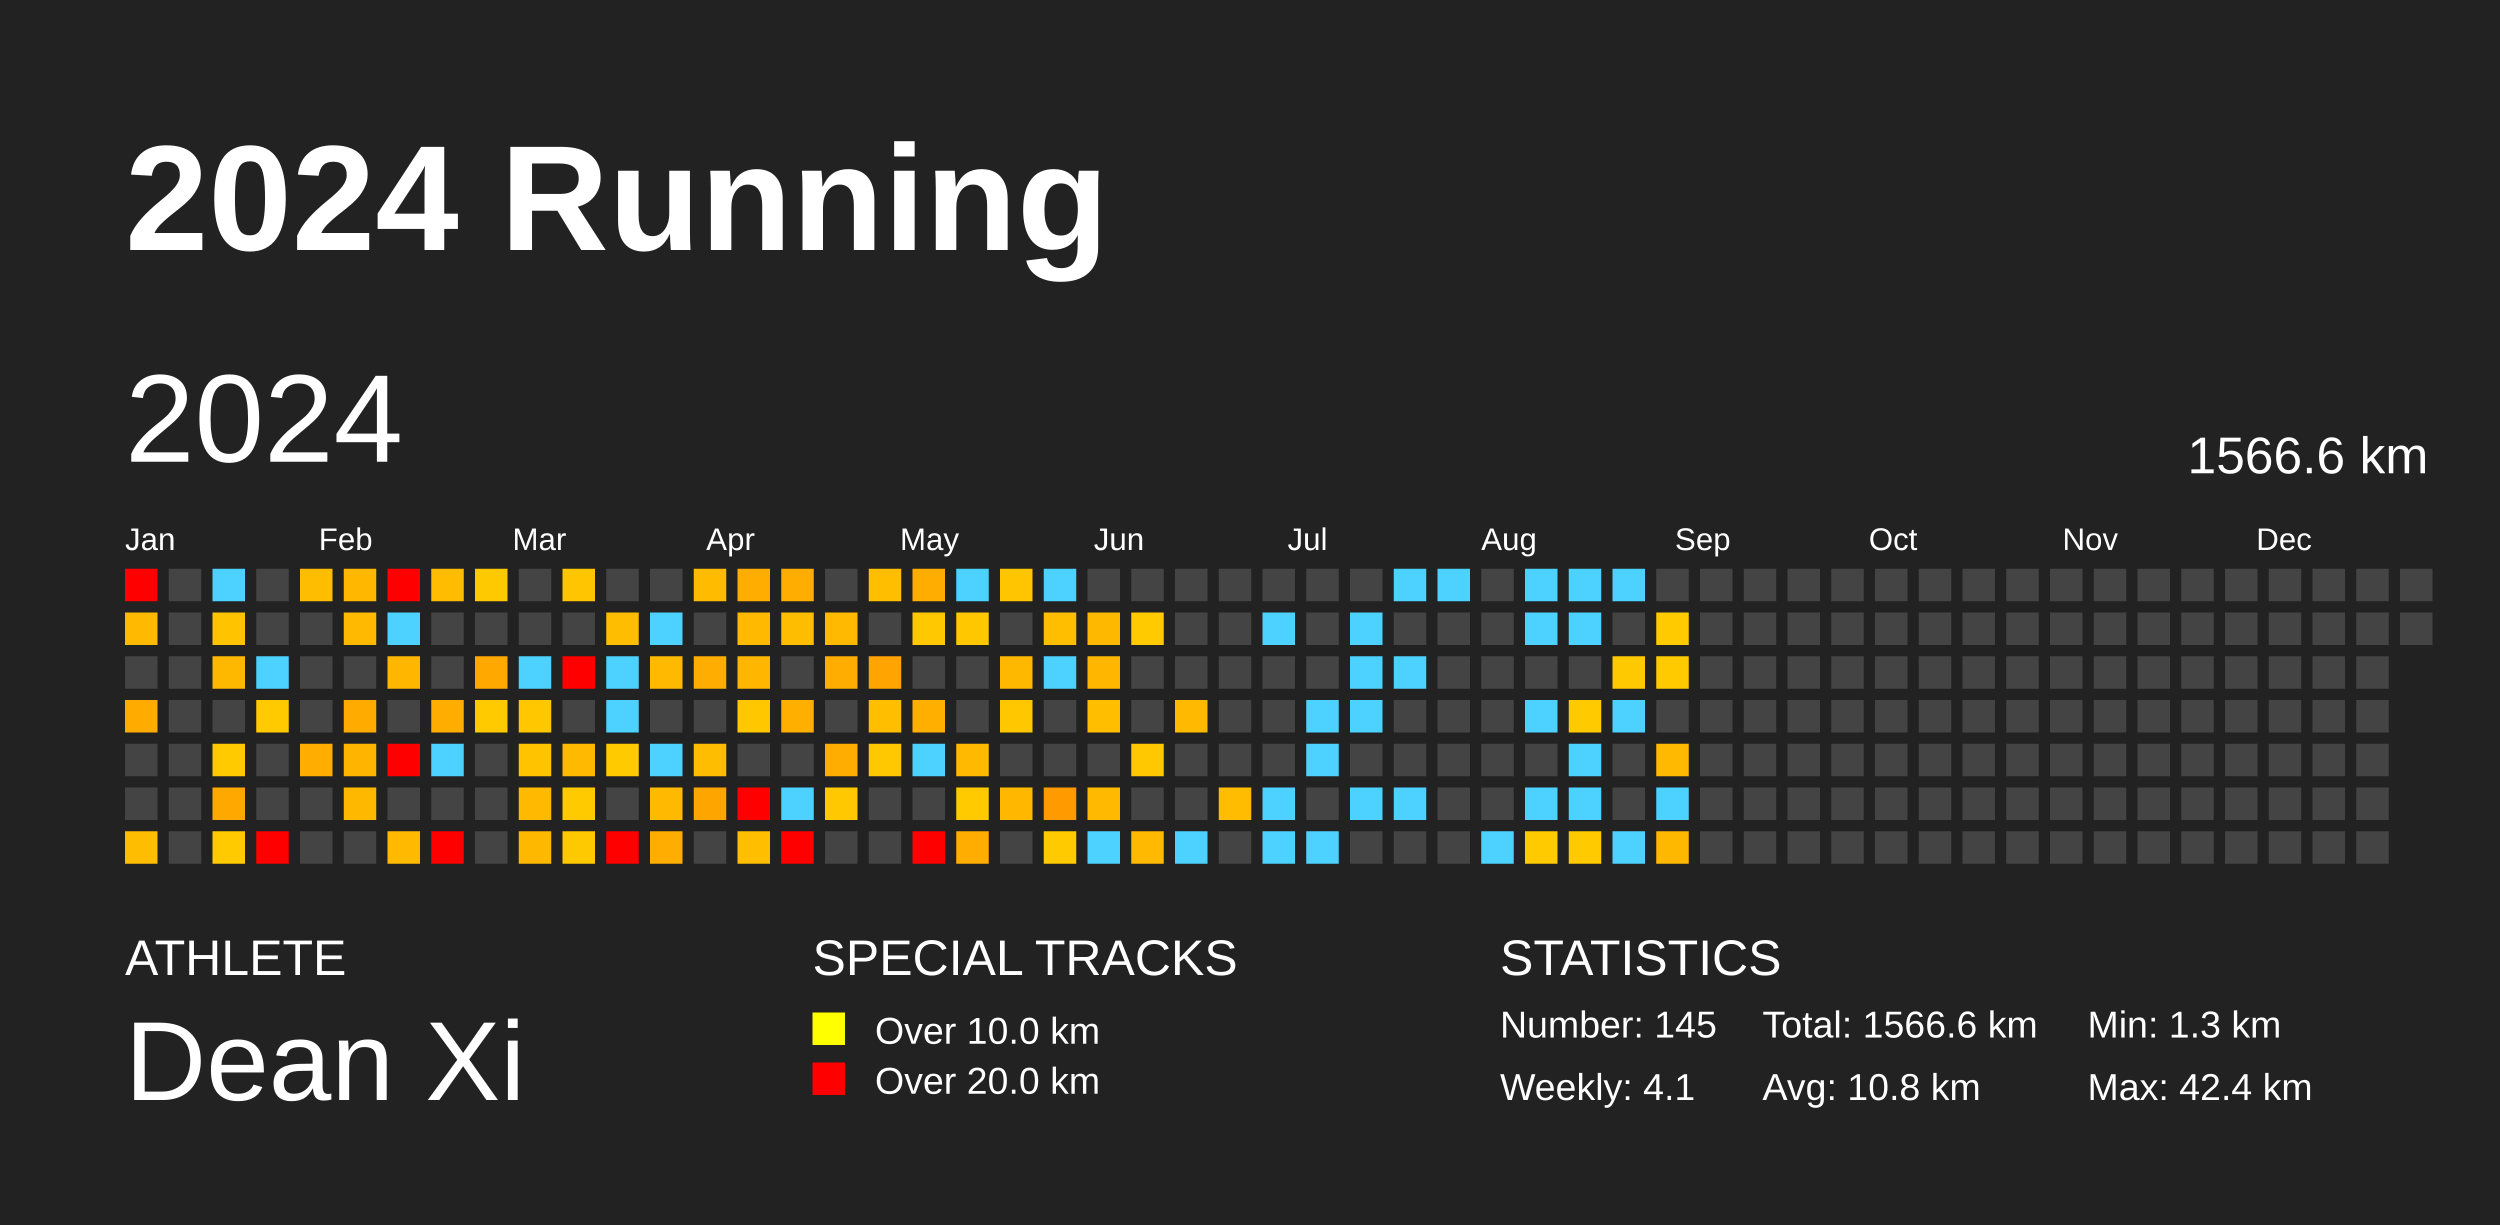
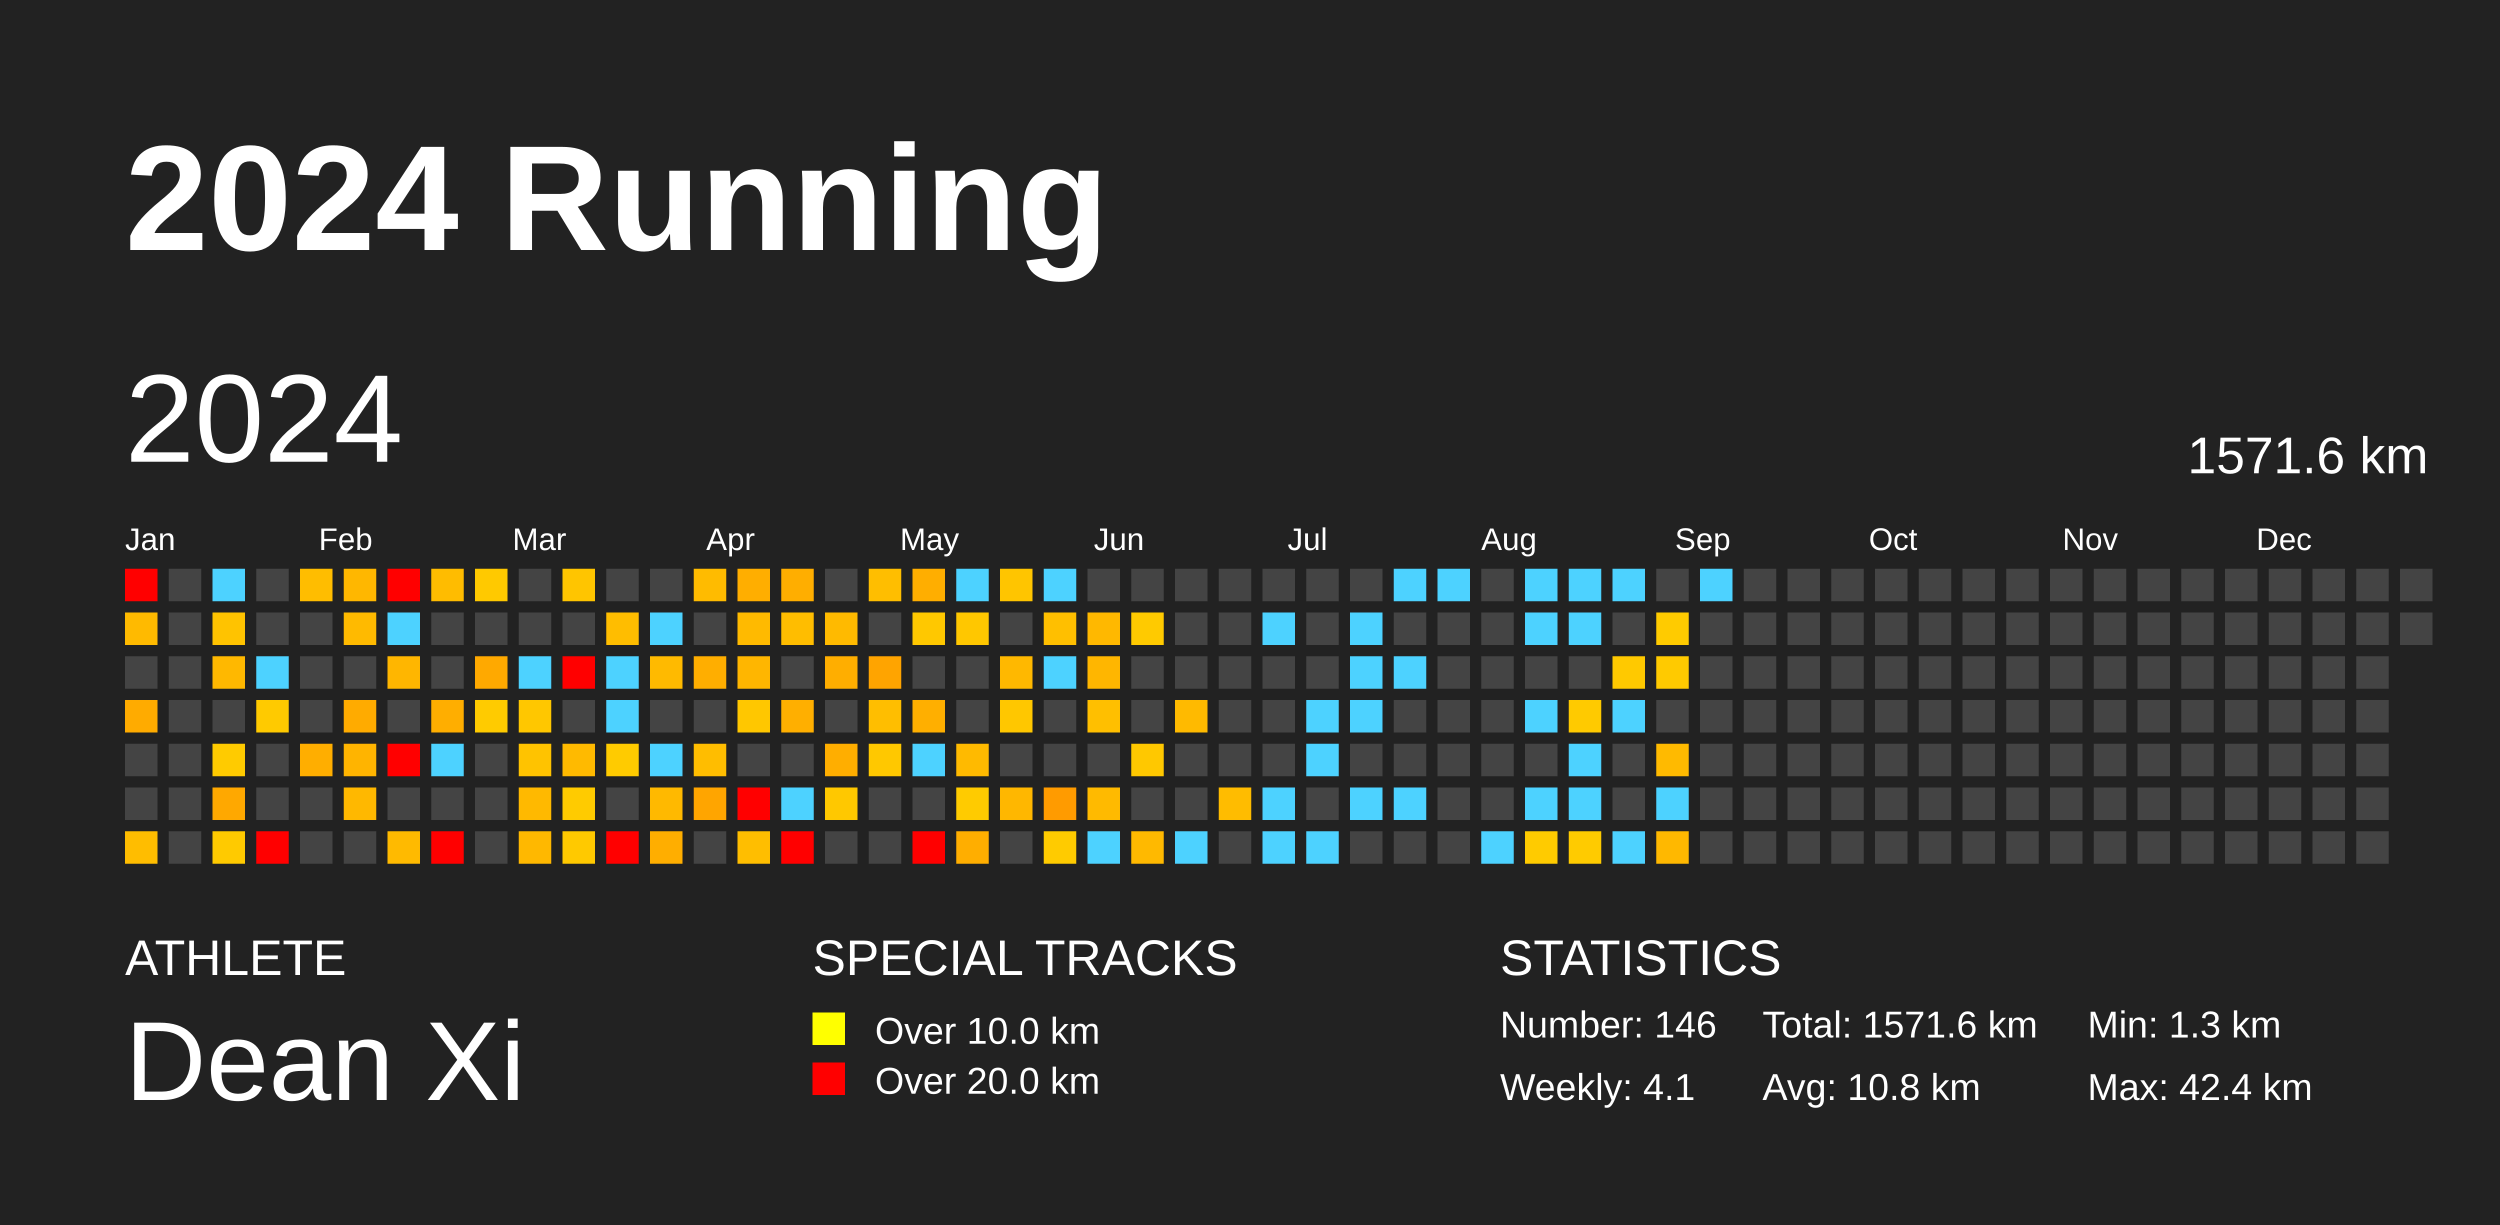
<svg xmlns="http://www.w3.org/2000/svg" baseProfile="full" height="98mm" version="1.1" viewBox="0,0,200,98" width="200mm">
  <defs />
  <rect fill="#222222" height="98" width="200" x="0" y="0" />
  <text fill="#FFFFFF" style="font-size:12px; font-family:Arial; font-weight:bold;" x="10" y="20">2024 Running</text>
  <text fill="#FFFFFF" style="font-size:4px; font-family:Arial" x="10" y="78">ATHLETE</text>
  <text fill="#FFFFFF" style="font-size:9px; font-family:Arial" x="10" y="88">Dean Xi</text>
  <text fill="#FFFFFF" style="font-size:4px; font-family:Arial" x="65" y="78">SPECIAL TRACKS</text>
  <rect fill="yellow" height="2.6" width="2.6" x="65" y="81" />
  <text fill="#FFFFFF" style="font-size:3px; font-family:Arial" x="70" y="83.5">Over 10.0 km</text>
  <rect fill="red" height="2.6" width="2.6" x="65" y="85" />
  <text fill="#FFFFFF" style="font-size:3px; font-family:Arial" x="70" y="87.5">Over 20.0 km</text>
  <text fill="#FFFFFF" style="font-size:4px; font-family:Arial" x="120" y="78">STATISTICS</text>
-   <text fill="#FFFFFF" style="font-size:3px; font-family:Arial" x="120" y="83">Number: 145</text>
+   <text fill="#FFFFFF" style="font-size:3px; font-family:Arial" x="120" y="83">Number: 146</text>
  <text fill="#FFFFFF" style="font-size:3px; font-family:Arial" x="120" y="88">Weekly: 4.1</text>
-   <text fill="#FFFFFF" style="font-size:3px; font-family:Arial" x="141" y="83">Total: 1566.6 km</text>
+   <text fill="#FFFFFF" style="font-size:3px; font-family:Arial" x="141" y="83">Total: 1571.6 km</text>
  <text fill="#FFFFFF" style="font-size:3px; font-family:Arial" x="141" y="88">Avg: 10.8 km</text>
  <text fill="#FFFFFF" style="font-size:3px; font-family:Arial" x="167" y="83">Min: 1.3 km</text>
  <text fill="#FFFFFF" style="font-size:3px; font-family:Arial" x="167" y="88">Max: 42.4 km</text>
  <text dominant-baseline="hanging" fill="#FFFFFF" style="font-size:10.0px; font-family:Arial;" x="10" y="30">2024</text>
-   <text dominant-baseline="hanging" fill="#FFFFFF" style="font-size:4.125px; font-family:Arial;" x="175" y="35">1566.6 km</text>
+   <text dominant-baseline="hanging" fill="#FFFFFF" style="font-size:4.125px; font-family:Arial;" x="175" y="35">1571.6 km</text>
  <text fill="#FFFFFF" style="font-size:2.5px; font-family:Arial" x="10.0" y="44">Jan</text>
  <text fill="#FFFFFF" style="font-size:2.5px; font-family:Arial" x="25.5" y="44">Feb</text>
  <text fill="#FFFFFF" style="font-size:2.5px; font-family:Arial" x="41.0" y="44">Mar</text>
  <text fill="#FFFFFF" style="font-size:2.5px; font-family:Arial" x="56.5" y="44">Apr</text>
  <text fill="#FFFFFF" style="font-size:2.5px; font-family:Arial" x="72.0" y="44">May</text>
  <text fill="#FFFFFF" style="font-size:2.5px; font-family:Arial" x="87.5" y="44">Jun</text>
  <text fill="#FFFFFF" style="font-size:2.5px; font-family:Arial" x="103.0" y="44">Jul</text>
  <text fill="#FFFFFF" style="font-size:2.5px; font-family:Arial" x="118.5" y="44">Aug</text>
  <text fill="#FFFFFF" style="font-size:2.5px; font-family:Arial" x="134.0" y="44">Sep</text>
  <text fill="#FFFFFF" style="font-size:2.5px; font-family:Arial" x="149.5" y="44">Oct</text>
  <text fill="#FFFFFF" style="font-size:2.5px; font-family:Arial" x="165.0" y="44">Nov</text>
  <text fill="#FFFFFF" style="font-size:2.5px; font-family:Arial" x="180.5" y="44">Dec</text>
  <rect fill="red" height="2.6" width="2.6" x="10.0" y="45.5" />
  <rect fill="#ffba00" height="2.6" width="2.6" x="10.0" y="49.0" />
  <rect fill="#444444" height="2.6" width="2.6" x="10.0" y="52.5" />
  <rect fill="#ffab00" height="2.6" width="2.6" x="10.0" y="56.0" />
  <rect fill="#444444" height="2.6" width="2.6" x="10.0" y="59.5" />
  <rect fill="#444444" height="2.6" width="2.6" x="10.0" y="63.0" />
  <rect fill="#ffbd00" height="2.6" width="2.6" x="10.0" y="66.5" />
  <rect fill="#444444" height="2.6" width="2.6" x="13.5" y="45.5" />
  <rect fill="#444444" height="2.6" width="2.6" x="13.5" y="49.0" />
  <rect fill="#444444" height="2.6" width="2.6" x="13.5" y="52.5" />
  <rect fill="#444444" height="2.6" width="2.6" x="13.5" y="56.0" />
  <rect fill="#444444" height="2.6" width="2.6" x="13.5" y="59.5" />
  <rect fill="#444444" height="2.6" width="2.6" x="13.5" y="63.0" />
  <rect fill="#444444" height="2.6" width="2.6" x="13.5" y="66.5" />
  <rect fill="#4dd2ff" height="2.6" width="2.6" x="17.0" y="45.5" />
  <rect fill="#ffc300" height="2.6" width="2.6" x="17.0" y="49.0" />
  <rect fill="#ffb800" height="2.6" width="2.6" x="17.0" y="52.5" />
  <rect fill="#444444" height="2.6" width="2.6" x="17.0" y="56.0" />
  <rect fill="#ffcb00" height="2.6" width="2.6" x="17.0" y="59.5" />
  <rect fill="#ffa800" height="2.6" width="2.6" x="17.0" y="63.0" />
  <rect fill="#ffca00" height="2.6" width="2.6" x="17.0" y="66.5" />
  <rect fill="#444444" height="2.6" width="2.6" x="20.5" y="45.5" />
  <rect fill="#444444" height="2.6" width="2.6" x="20.5" y="49.0" />
  <rect fill="#4dd2ff" height="2.6" width="2.6" x="20.5" y="52.5" />
  <rect fill="#ffca00" height="2.6" width="2.6" x="20.5" y="56.0" />
  <rect fill="#444444" height="2.6" width="2.6" x="20.5" y="59.5" />
  <rect fill="#444444" height="2.6" width="2.6" x="20.5" y="63.0" />
  <rect fill="red" height="2.6" width="2.6" x="20.5" y="66.5" />
  <rect fill="#ffbd00" height="2.6" width="2.6" x="24.0" y="45.5" />
  <rect fill="#444444" height="2.6" width="2.6" x="24.0" y="49.0" />
  <rect fill="#444444" height="2.6" width="2.6" x="24.0" y="52.5" />
  <rect fill="#444444" height="2.6" width="2.6" x="24.0" y="56.0" />
  <rect fill="#ffae00" height="2.6" width="2.6" x="24.0" y="59.5" />
  <rect fill="#444444" height="2.6" width="2.6" x="24.0" y="63.0" />
  <rect fill="#444444" height="2.6" width="2.6" x="24.0" y="66.5" />
  <rect fill="#ffb700" height="2.6" width="2.6" x="27.5" y="45.5" />
  <rect fill="#ffba00" height="2.6" width="2.6" x="27.5" y="49.0" />
  <rect fill="#444444" height="2.6" width="2.6" x="27.5" y="52.5" />
  <rect fill="#ffab00" height="2.6" width="2.6" x="27.5" y="56.0" />
  <rect fill="#ffb400" height="2.6" width="2.6" x="27.5" y="59.5" />
  <rect fill="#ffb800" height="2.6" width="2.6" x="27.5" y="63.0" />
  <rect fill="#444444" height="2.6" width="2.6" x="27.5" y="66.5" />
  <rect fill="red" height="2.6" width="2.6" x="31.0" y="45.5" />
  <rect fill="#4dd2ff" height="2.6" width="2.6" x="31.0" y="49.0" />
  <rect fill="#ffb600" height="2.6" width="2.6" x="31.0" y="52.5" />
  <rect fill="#444444" height="2.6" width="2.6" x="31.0" y="56.0" />
  <rect fill="red" height="2.6" width="2.6" x="31.0" y="59.5" />
  <rect fill="#444444" height="2.6" width="2.6" x="31.0" y="63.0" />
  <rect fill="#ffba00" height="2.6" width="2.6" x="31.0" y="66.5" />
  <rect fill="#ffbc00" height="2.6" width="2.6" x="34.5" y="45.5" />
  <rect fill="#444444" height="2.6" width="2.6" x="34.5" y="49.0" />
  <rect fill="#444444" height="2.6" width="2.6" x="34.5" y="52.5" />
  <rect fill="#ffae00" height="2.6" width="2.6" x="34.5" y="56.0" />
  <rect fill="#4dd2ff" height="2.6" width="2.6" x="34.5" y="59.5" />
  <rect fill="#444444" height="2.6" width="2.6" x="34.5" y="63.0" />
  <rect fill="red" height="2.6" width="2.6" x="34.5" y="66.5" />
  <rect fill="#ffc900" height="2.6" width="2.6" x="38.0" y="45.5" />
  <rect fill="#444444" height="2.6" width="2.6" x="38.0" y="49.0" />
  <rect fill="#ffa900" height="2.6" width="2.6" x="38.0" y="52.5" />
  <rect fill="#ffcb00" height="2.6" width="2.6" x="38.0" y="56.0" />
  <rect fill="#444444" height="2.6" width="2.6" x="38.0" y="59.5" />
  <rect fill="#444444" height="2.6" width="2.6" x="38.0" y="63.0" />
  <rect fill="#444444" height="2.6" width="2.6" x="38.0" y="66.5" />
  <rect fill="#444444" height="2.6" width="2.6" x="41.5" y="45.5" />
  <rect fill="#444444" height="2.6" width="2.6" x="41.5" y="49.0" />
  <rect fill="#4dd2ff" height="2.6" width="2.6" x="41.5" y="52.5" />
  <rect fill="#ffc700" height="2.6" width="2.6" x="41.5" y="56.0" />
  <rect fill="#ffc300" height="2.6" width="2.6" x="41.5" y="59.5" />
  <rect fill="#ffb900" height="2.6" width="2.6" x="41.5" y="63.0" />
  <rect fill="#ffb800" height="2.6" width="2.6" x="41.5" y="66.5" />
  <rect fill="#ffc500" height="2.6" width="2.6" x="45.0" y="45.5" />
  <rect fill="#444444" height="2.6" width="2.6" x="45.0" y="49.0" />
  <rect fill="red" height="2.6" width="2.6" x="45.0" y="52.5" />
  <rect fill="#444444" height="2.6" width="2.6" x="45.0" y="56.0" />
  <rect fill="#ffba00" height="2.6" width="2.6" x="45.0" y="59.5" />
  <rect fill="#ffcb00" height="2.6" width="2.6" x="45.0" y="63.0" />
  <rect fill="#ffc900" height="2.6" width="2.6" x="45.0" y="66.5" />
  <rect fill="#444444" height="2.6" width="2.6" x="48.5" y="45.5" />
  <rect fill="#ffbd00" height="2.6" width="2.6" x="48.5" y="49.0" />
  <rect fill="#4dd2ff" height="2.6" width="2.6" x="48.5" y="52.5" />
  <rect fill="#4dd2ff" height="2.6" width="2.6" x="48.5" y="56.0" />
  <rect fill="#ffcb00" height="2.6" width="2.6" x="48.5" y="59.5" />
  <rect fill="#444444" height="2.6" width="2.6" x="48.5" y="63.0" />
  <rect fill="red" height="2.6" width="2.6" x="48.5" y="66.5" />
  <rect fill="#444444" height="2.6" width="2.6" x="52.0" y="45.5" />
  <rect fill="#4dd2ff" height="2.6" width="2.6" x="52.0" y="49.0" />
  <rect fill="#ffba00" height="2.6" width="2.6" x="52.0" y="52.5" />
  <rect fill="#444444" height="2.6" width="2.6" x="52.0" y="56.0" />
  <rect fill="#4dd2ff" height="2.6" width="2.6" x="52.0" y="59.5" />
  <rect fill="#ffb900" height="2.6" width="2.6" x="52.0" y="63.0" />
  <rect fill="#ffae00" height="2.6" width="2.6" x="52.0" y="66.5" />
  <rect fill="#ffbb00" height="2.6" width="2.6" x="55.5" y="45.5" />
  <rect fill="#444444" height="2.6" width="2.6" x="55.5" y="49.0" />
  <rect fill="#ffae00" height="2.6" width="2.6" x="55.5" y="52.5" />
  <rect fill="#444444" height="2.6" width="2.6" x="55.5" y="56.0" />
  <rect fill="#ffbd00" height="2.6" width="2.6" x="55.5" y="59.5" />
  <rect fill="#ffa500" height="2.6" width="2.6" x="55.5" y="63.0" />
  <rect fill="#444444" height="2.6" width="2.6" x="55.5" y="66.5" />
  <rect fill="#ffae00" height="2.6" width="2.6" x="59.0" y="45.5" />
  <rect fill="#ffba00" height="2.6" width="2.6" x="59.0" y="49.0" />
  <rect fill="#ffb600" height="2.6" width="2.6" x="59.0" y="52.5" />
  <rect fill="#ffc700" height="2.6" width="2.6" x="59.0" y="56.0" />
  <rect fill="#444444" height="2.6" width="2.6" x="59.0" y="59.5" />
  <rect fill="red" height="2.6" width="2.6" x="59.0" y="63.0" />
  <rect fill="#ffbe00" height="2.6" width="2.6" x="59.0" y="66.5" />
  <rect fill="#ffae00" height="2.6" width="2.6" x="62.5" y="45.5" />
  <rect fill="#ffbd00" height="2.6" width="2.6" x="62.5" y="49.0" />
  <rect fill="#444444" height="2.6" width="2.6" x="62.5" y="52.5" />
  <rect fill="#ffaf00" height="2.6" width="2.6" x="62.5" y="56.0" />
  <rect fill="#444444" height="2.6" width="2.6" x="62.5" y="59.5" />
  <rect fill="#4dd2ff" height="2.6" width="2.6" x="62.5" y="63.0" />
  <rect fill="red" height="2.6" width="2.6" x="62.5" y="66.5" />
  <rect fill="#444444" height="2.6" width="2.6" x="66.0" y="45.5" />
  <rect fill="#ffba00" height="2.6" width="2.6" x="66.0" y="49.0" />
  <rect fill="#ffae00" height="2.6" width="2.6" x="66.0" y="52.5" />
  <rect fill="#444444" height="2.6" width="2.6" x="66.0" y="56.0" />
  <rect fill="#ffae00" height="2.6" width="2.6" x="66.0" y="59.5" />
  <rect fill="#ffc800" height="2.6" width="2.6" x="66.0" y="63.0" />
  <rect fill="#444444" height="2.6" width="2.6" x="66.0" y="66.5" />
  <rect fill="#ffbe00" height="2.6" width="2.6" x="69.5" y="45.5" />
  <rect fill="#444444" height="2.6" width="2.6" x="69.5" y="49.0" />
  <rect fill="#ffa400" height="2.6" width="2.6" x="69.5" y="52.5" />
  <rect fill="#ffbe00" height="2.6" width="2.6" x="69.5" y="56.0" />
  <rect fill="#ffc800" height="2.6" width="2.6" x="69.5" y="59.5" />
  <rect fill="#444444" height="2.6" width="2.6" x="69.5" y="63.0" />
  <rect fill="#444444" height="2.6" width="2.6" x="69.5" y="66.5" />
  <rect fill="#ffae00" height="2.6" width="2.6" x="73.0" y="45.5" />
  <rect fill="#ffc800" height="2.6" width="2.6" x="73.0" y="49.0" />
  <rect fill="#444444" height="2.6" width="2.6" x="73.0" y="52.5" />
  <rect fill="#ffaf00" height="2.6" width="2.6" x="73.0" y="56.0" />
  <rect fill="#4dd2ff" height="2.6" width="2.6" x="73.0" y="59.5" />
  <rect fill="#444444" height="2.6" width="2.6" x="73.0" y="63.0" />
  <rect fill="red" height="2.6" width="2.6" x="73.0" y="66.5" />
  <rect fill="#4dd2ff" height="2.6" width="2.6" x="76.5" y="45.5" />
  <rect fill="#ffc700" height="2.6" width="2.6" x="76.5" y="49.0" />
  <rect fill="#444444" height="2.6" width="2.6" x="76.5" y="52.5" />
  <rect fill="#444444" height="2.6" width="2.6" x="76.5" y="56.0" />
  <rect fill="#ffba00" height="2.6" width="2.6" x="76.5" y="59.5" />
  <rect fill="#ffcb00" height="2.6" width="2.6" x="76.5" y="63.0" />
  <rect fill="#ffae00" height="2.6" width="2.6" x="76.5" y="66.5" />
  <rect fill="#ffc500" height="2.6" width="2.6" x="80.0" y="45.5" />
  <rect fill="#444444" height="2.6" width="2.6" x="80.0" y="49.0" />
  <rect fill="#ffb800" height="2.6" width="2.6" x="80.0" y="52.5" />
  <rect fill="#ffc700" height="2.6" width="2.6" x="80.0" y="56.0" />
  <rect fill="#444444" height="2.6" width="2.6" x="80.0" y="59.5" />
  <rect fill="#ffb700" height="2.6" width="2.6" x="80.0" y="63.0" />
  <rect fill="#444444" height="2.6" width="2.6" x="80.0" y="66.5" />
  <rect fill="#4dd2ff" height="2.6" width="2.6" x="83.5" y="45.5" />
  <rect fill="#ffbf00" height="2.6" width="2.6" x="83.5" y="49.0" />
  <rect fill="#4dd2ff" height="2.6" width="2.6" x="83.5" y="52.5" />
  <rect fill="#444444" height="2.6" width="2.6" x="83.5" y="56.0" />
  <rect fill="#444444" height="2.6" width="2.6" x="83.5" y="59.5" />
  <rect fill="#ff9b00" height="2.6" width="2.6" x="83.5" y="63.0" />
  <rect fill="#ffcb00" height="2.6" width="2.6" x="83.5" y="66.5" />
  <rect fill="#444444" height="2.6" width="2.6" x="87.0" y="45.5" />
  <rect fill="#ffb800" height="2.6" width="2.6" x="87.0" y="49.0" />
  <rect fill="#ffb600" height="2.6" width="2.6" x="87.0" y="52.5" />
  <rect fill="#ffbf00" height="2.6" width="2.6" x="87.0" y="56.0" />
  <rect fill="#444444" height="2.6" width="2.6" x="87.0" y="59.5" />
  <rect fill="#ffba00" height="2.6" width="2.6" x="87.0" y="63.0" />
  <rect fill="#4dd2ff" height="2.6" width="2.6" x="87.0" y="66.5" />
  <rect fill="#444444" height="2.6" width="2.6" x="90.5" y="45.5" />
  <rect fill="#ffca00" height="2.6" width="2.6" x="90.5" y="49.0" />
  <rect fill="#444444" height="2.6" width="2.6" x="90.5" y="52.5" />
  <rect fill="#444444" height="2.6" width="2.6" x="90.5" y="56.0" />
  <rect fill="#ffc800" height="2.6" width="2.6" x="90.5" y="59.5" />
  <rect fill="#444444" height="2.6" width="2.6" x="90.5" y="63.0" />
  <rect fill="#ffb900" height="2.6" width="2.6" x="90.5" y="66.5" />
  <rect fill="#444444" height="2.6" width="2.6" x="94.0" y="45.5" />
  <rect fill="#444444" height="2.6" width="2.6" x="94.0" y="49.0" />
  <rect fill="#444444" height="2.6" width="2.6" x="94.0" y="52.5" />
  <rect fill="#ffba00" height="2.6" width="2.6" x="94.0" y="56.0" />
  <rect fill="#444444" height="2.6" width="2.6" x="94.0" y="59.5" />
  <rect fill="#444444" height="2.6" width="2.6" x="94.0" y="63.0" />
  <rect fill="#4dd2ff" height="2.6" width="2.6" x="94.0" y="66.5" />
  <rect fill="#444444" height="2.6" width="2.6" x="97.5" y="45.5" />
  <rect fill="#444444" height="2.6" width="2.6" x="97.5" y="49.0" />
  <rect fill="#444444" height="2.6" width="2.6" x="97.5" y="52.5" />
  <rect fill="#444444" height="2.6" width="2.6" x="97.5" y="56.0" />
  <rect fill="#444444" height="2.6" width="2.6" x="97.5" y="59.5" />
  <rect fill="#ffbc00" height="2.6" width="2.6" x="97.5" y="63.0" />
  <rect fill="#444444" height="2.6" width="2.6" x="97.5" y="66.5" />
  <rect fill="#444444" height="2.6" width="2.6" x="101.0" y="45.5" />
  <rect fill="#4dd2ff" height="2.6" width="2.6" x="101.0" y="49.0" />
  <rect fill="#444444" height="2.6" width="2.6" x="101.0" y="52.5" />
  <rect fill="#444444" height="2.6" width="2.6" x="101.0" y="56.0" />
  <rect fill="#444444" height="2.6" width="2.6" x="101.0" y="59.5" />
  <rect fill="#4dd2ff" height="2.6" width="2.6" x="101.0" y="63.0" />
  <rect fill="#4dd2ff" height="2.6" width="2.6" x="101.0" y="66.5" />
  <rect fill="#444444" height="2.6" width="2.6" x="104.5" y="45.5" />
  <rect fill="#444444" height="2.6" width="2.6" x="104.5" y="49.0" />
  <rect fill="#444444" height="2.6" width="2.6" x="104.5" y="52.5" />
  <rect fill="#4dd2ff" height="2.6" width="2.6" x="104.5" y="56.0" />
  <rect fill="#4dd2ff" height="2.6" width="2.6" x="104.5" y="59.5" />
  <rect fill="#444444" height="2.6" width="2.6" x="104.5" y="63.0" />
  <rect fill="#4dd2ff" height="2.6" width="2.6" x="104.5" y="66.5" />
  <rect fill="#444444" height="2.6" width="2.6" x="108.0" y="45.5" />
  <rect fill="#4dd2ff" height="2.6" width="2.6" x="108.0" y="49.0" />
  <rect fill="#4dd2ff" height="2.6" width="2.6" x="108.0" y="52.5" />
  <rect fill="#4dd2ff" height="2.6" width="2.6" x="108.0" y="56.0" />
  <rect fill="#444444" height="2.6" width="2.6" x="108.0" y="59.5" />
  <rect fill="#4dd2ff" height="2.6" width="2.6" x="108.0" y="63.0" />
  <rect fill="#444444" height="2.6" width="2.6" x="108.0" y="66.5" />
  <rect fill="#4dd2ff" height="2.6" width="2.6" x="111.5" y="45.5" />
  <rect fill="#444444" height="2.6" width="2.6" x="111.5" y="49.0" />
  <rect fill="#4dd2ff" height="2.6" width="2.6" x="111.5" y="52.5" />
  <rect fill="#444444" height="2.6" width="2.6" x="111.5" y="56.0" />
  <rect fill="#444444" height="2.6" width="2.6" x="111.5" y="59.5" />
  <rect fill="#4dd2ff" height="2.6" width="2.6" x="111.5" y="63.0" />
  <rect fill="#444444" height="2.6" width="2.6" x="111.5" y="66.5" />
  <rect fill="#4dd2ff" height="2.6" width="2.6" x="115.0" y="45.5" />
  <rect fill="#444444" height="2.6" width="2.6" x="115.0" y="49.0" />
  <rect fill="#444444" height="2.6" width="2.6" x="115.0" y="52.5" />
  <rect fill="#444444" height="2.6" width="2.6" x="115.0" y="56.0" />
  <rect fill="#444444" height="2.6" width="2.6" x="115.0" y="59.5" />
  <rect fill="#444444" height="2.6" width="2.6" x="115.0" y="63.0" />
  <rect fill="#444444" height="2.6" width="2.6" x="115.0" y="66.5" />
  <rect fill="#444444" height="2.6" width="2.6" x="118.5" y="45.5" />
  <rect fill="#444444" height="2.6" width="2.6" x="118.5" y="49.0" />
  <rect fill="#444444" height="2.6" width="2.6" x="118.5" y="52.5" />
  <rect fill="#444444" height="2.6" width="2.6" x="118.5" y="56.0" />
  <rect fill="#444444" height="2.6" width="2.6" x="118.5" y="59.5" />
  <rect fill="#444444" height="2.6" width="2.6" x="118.5" y="63.0" />
  <rect fill="#4dd2ff" height="2.6" width="2.6" x="118.5" y="66.5" />
  <rect fill="#4dd2ff" height="2.6" width="2.6" x="122.0" y="45.5" />
  <rect fill="#4dd2ff" height="2.6" width="2.6" x="122.0" y="49.0" />
  <rect fill="#444444" height="2.6" width="2.6" x="122.0" y="52.5" />
  <rect fill="#4dd2ff" height="2.6" width="2.6" x="122.0" y="56.0" />
  <rect fill="#444444" height="2.6" width="2.6" x="122.0" y="59.5" />
  <rect fill="#4dd2ff" height="2.6" width="2.6" x="122.0" y="63.0" />
  <rect fill="#ffcb00" height="2.6" width="2.6" x="122.0" y="66.5" />
  <rect fill="#4dd2ff" height="2.6" width="2.6" x="125.5" y="45.5" />
  <rect fill="#4dd2ff" height="2.6" width="2.6" x="125.5" y="49.0" />
  <rect fill="#444444" height="2.6" width="2.6" x="125.5" y="52.5" />
  <rect fill="#ffca00" height="2.6" width="2.6" x="125.5" y="56.0" />
  <rect fill="#4dd2ff" height="2.6" width="2.6" x="125.5" y="59.5" />
  <rect fill="#4dd2ff" height="2.6" width="2.6" x="125.5" y="63.0" />
  <rect fill="#ffcb00" height="2.6" width="2.6" x="125.5" y="66.5" />
  <rect fill="#4dd2ff" height="2.6" width="2.6" x="129.0" y="45.5" />
  <rect fill="#444444" height="2.6" width="2.6" x="129.0" y="49.0" />
  <rect fill="#ffc900" height="2.6" width="2.6" x="129.0" y="52.5" />
  <rect fill="#4dd2ff" height="2.6" width="2.6" x="129.0" y="56.0" />
  <rect fill="#444444" height="2.6" width="2.6" x="129.0" y="59.5" />
  <rect fill="#444444" height="2.6" width="2.6" x="129.0" y="63.0" />
  <rect fill="#4dd2ff" height="2.6" width="2.6" x="129.0" y="66.5" />
  <rect fill="#444444" height="2.6" width="2.6" x="132.5" y="45.5" />
  <rect fill="#ffcb00" height="2.6" width="2.6" x="132.5" y="49.0" />
  <rect fill="#ffca00" height="2.6" width="2.6" x="132.5" y="52.5" />
  <rect fill="#444444" height="2.6" width="2.6" x="132.5" y="56.0" />
  <rect fill="#ffba00" height="2.6" width="2.6" x="132.5" y="59.5" />
  <rect fill="#4dd2ff" height="2.6" width="2.6" x="132.5" y="63.0" />
  <rect fill="#ffb800" height="2.6" width="2.6" x="132.5" y="66.5" />
-   <rect fill="#444444" height="2.6" width="2.6" x="136.0" y="45.5" />
+   <rect fill="#4dd2ff" height="2.6" width="2.6" x="136.0" y="45.5" />
  <rect fill="#444444" height="2.6" width="2.6" x="136.0" y="49.0" />
  <rect fill="#444444" height="2.6" width="2.6" x="136.0" y="52.5" />
  <rect fill="#444444" height="2.6" width="2.6" x="136.0" y="56.0" />
  <rect fill="#444444" height="2.6" width="2.6" x="136.0" y="59.5" />
  <rect fill="#444444" height="2.6" width="2.6" x="136.0" y="63.0" />
  <rect fill="#444444" height="2.6" width="2.6" x="136.0" y="66.5" />
  <rect fill="#444444" height="2.6" width="2.6" x="139.5" y="45.5" />
  <rect fill="#444444" height="2.6" width="2.6" x="139.5" y="49.0" />
  <rect fill="#444444" height="2.6" width="2.6" x="139.5" y="52.5" />
  <rect fill="#444444" height="2.6" width="2.6" x="139.5" y="56.0" />
  <rect fill="#444444" height="2.6" width="2.6" x="139.5" y="59.5" />
  <rect fill="#444444" height="2.6" width="2.6" x="139.5" y="63.0" />
  <rect fill="#444444" height="2.6" width="2.6" x="139.5" y="66.5" />
  <rect fill="#444444" height="2.6" width="2.6" x="143.0" y="45.5" />
  <rect fill="#444444" height="2.6" width="2.6" x="143.0" y="49.0" />
  <rect fill="#444444" height="2.6" width="2.6" x="143.0" y="52.5" />
  <rect fill="#444444" height="2.6" width="2.6" x="143.0" y="56.0" />
  <rect fill="#444444" height="2.6" width="2.6" x="143.0" y="59.5" />
  <rect fill="#444444" height="2.6" width="2.6" x="143.0" y="63.0" />
  <rect fill="#444444" height="2.6" width="2.6" x="143.0" y="66.5" />
  <rect fill="#444444" height="2.6" width="2.6" x="146.5" y="45.5" />
  <rect fill="#444444" height="2.6" width="2.6" x="146.5" y="49.0" />
  <rect fill="#444444" height="2.6" width="2.6" x="146.5" y="52.5" />
  <rect fill="#444444" height="2.6" width="2.6" x="146.5" y="56.0" />
  <rect fill="#444444" height="2.6" width="2.6" x="146.5" y="59.5" />
  <rect fill="#444444" height="2.6" width="2.6" x="146.5" y="63.0" />
  <rect fill="#444444" height="2.6" width="2.6" x="146.5" y="66.5" />
  <rect fill="#444444" height="2.6" width="2.6" x="150.0" y="45.5" />
  <rect fill="#444444" height="2.6" width="2.6" x="150.0" y="49.0" />
  <rect fill="#444444" height="2.6" width="2.6" x="150.0" y="52.5" />
  <rect fill="#444444" height="2.6" width="2.6" x="150.0" y="56.0" />
  <rect fill="#444444" height="2.6" width="2.6" x="150.0" y="59.5" />
  <rect fill="#444444" height="2.6" width="2.6" x="150.0" y="63.0" />
  <rect fill="#444444" height="2.6" width="2.6" x="150.0" y="66.5" />
  <rect fill="#444444" height="2.6" width="2.6" x="153.5" y="45.5" />
  <rect fill="#444444" height="2.6" width="2.6" x="153.5" y="49.0" />
  <rect fill="#444444" height="2.6" width="2.6" x="153.5" y="52.5" />
  <rect fill="#444444" height="2.6" width="2.6" x="153.5" y="56.0" />
  <rect fill="#444444" height="2.6" width="2.6" x="153.5" y="59.5" />
  <rect fill="#444444" height="2.6" width="2.6" x="153.5" y="63.0" />
  <rect fill="#444444" height="2.6" width="2.6" x="153.5" y="66.5" />
  <rect fill="#444444" height="2.6" width="2.6" x="157.0" y="45.5" />
  <rect fill="#444444" height="2.6" width="2.6" x="157.0" y="49.0" />
  <rect fill="#444444" height="2.6" width="2.6" x="157.0" y="52.5" />
  <rect fill="#444444" height="2.6" width="2.6" x="157.0" y="56.0" />
  <rect fill="#444444" height="2.6" width="2.6" x="157.0" y="59.5" />
  <rect fill="#444444" height="2.6" width="2.6" x="157.0" y="63.0" />
  <rect fill="#444444" height="2.6" width="2.6" x="157.0" y="66.5" />
  <rect fill="#444444" height="2.6" width="2.6" x="160.5" y="45.5" />
  <rect fill="#444444" height="2.6" width="2.6" x="160.5" y="49.0" />
  <rect fill="#444444" height="2.6" width="2.6" x="160.5" y="52.5" />
  <rect fill="#444444" height="2.6" width="2.6" x="160.5" y="56.0" />
  <rect fill="#444444" height="2.6" width="2.6" x="160.5" y="59.5" />
  <rect fill="#444444" height="2.6" width="2.6" x="160.5" y="63.0" />
  <rect fill="#444444" height="2.6" width="2.6" x="160.5" y="66.5" />
  <rect fill="#444444" height="2.6" width="2.6" x="164.0" y="45.5" />
  <rect fill="#444444" height="2.6" width="2.6" x="164.0" y="49.0" />
  <rect fill="#444444" height="2.6" width="2.6" x="164.0" y="52.5" />
  <rect fill="#444444" height="2.6" width="2.6" x="164.0" y="56.0" />
  <rect fill="#444444" height="2.6" width="2.6" x="164.0" y="59.5" />
  <rect fill="#444444" height="2.6" width="2.6" x="164.0" y="63.0" />
  <rect fill="#444444" height="2.6" width="2.6" x="164.0" y="66.5" />
  <rect fill="#444444" height="2.6" width="2.6" x="167.5" y="45.5" />
  <rect fill="#444444" height="2.6" width="2.6" x="167.5" y="49.0" />
  <rect fill="#444444" height="2.6" width="2.6" x="167.5" y="52.5" />
  <rect fill="#444444" height="2.6" width="2.6" x="167.5" y="56.0" />
  <rect fill="#444444" height="2.6" width="2.6" x="167.5" y="59.5" />
  <rect fill="#444444" height="2.6" width="2.6" x="167.5" y="63.0" />
  <rect fill="#444444" height="2.6" width="2.6" x="167.5" y="66.5" />
  <rect fill="#444444" height="2.6" width="2.6" x="171.0" y="45.5" />
  <rect fill="#444444" height="2.6" width="2.6" x="171.0" y="49.0" />
  <rect fill="#444444" height="2.6" width="2.6" x="171.0" y="52.5" />
  <rect fill="#444444" height="2.6" width="2.6" x="171.0" y="56.0" />
  <rect fill="#444444" height="2.6" width="2.6" x="171.0" y="59.5" />
  <rect fill="#444444" height="2.6" width="2.6" x="171.0" y="63.0" />
  <rect fill="#444444" height="2.6" width="2.6" x="171.0" y="66.5" />
  <rect fill="#444444" height="2.6" width="2.6" x="174.5" y="45.5" />
  <rect fill="#444444" height="2.6" width="2.6" x="174.5" y="49.0" />
  <rect fill="#444444" height="2.6" width="2.6" x="174.5" y="52.5" />
  <rect fill="#444444" height="2.6" width="2.6" x="174.5" y="56.0" />
  <rect fill="#444444" height="2.6" width="2.6" x="174.5" y="59.5" />
  <rect fill="#444444" height="2.6" width="2.6" x="174.5" y="63.0" />
  <rect fill="#444444" height="2.6" width="2.6" x="174.5" y="66.5" />
  <rect fill="#444444" height="2.6" width="2.6" x="178.0" y="45.5" />
  <rect fill="#444444" height="2.6" width="2.6" x="178.0" y="49.0" />
  <rect fill="#444444" height="2.6" width="2.6" x="178.0" y="52.5" />
  <rect fill="#444444" height="2.6" width="2.6" x="178.0" y="56.0" />
  <rect fill="#444444" height="2.6" width="2.6" x="178.0" y="59.5" />
  <rect fill="#444444" height="2.6" width="2.6" x="178.0" y="63.0" />
  <rect fill="#444444" height="2.6" width="2.6" x="178.0" y="66.5" />
  <rect fill="#444444" height="2.6" width="2.6" x="181.5" y="45.5" />
  <rect fill="#444444" height="2.6" width="2.6" x="181.5" y="49.0" />
  <rect fill="#444444" height="2.6" width="2.6" x="181.5" y="52.5" />
  <rect fill="#444444" height="2.6" width="2.6" x="181.5" y="56.0" />
  <rect fill="#444444" height="2.6" width="2.6" x="181.5" y="59.5" />
  <rect fill="#444444" height="2.6" width="2.6" x="181.5" y="63.0" />
  <rect fill="#444444" height="2.6" width="2.6" x="181.5" y="66.5" />
  <rect fill="#444444" height="2.6" width="2.6" x="185.0" y="45.5" />
  <rect fill="#444444" height="2.6" width="2.6" x="185.0" y="49.0" />
  <rect fill="#444444" height="2.6" width="2.6" x="185.0" y="52.5" />
  <rect fill="#444444" height="2.6" width="2.6" x="185.0" y="56.0" />
  <rect fill="#444444" height="2.6" width="2.6" x="185.0" y="59.5" />
  <rect fill="#444444" height="2.6" width="2.6" x="185.0" y="63.0" />
  <rect fill="#444444" height="2.6" width="2.6" x="185.0" y="66.5" />
  <rect fill="#444444" height="2.6" width="2.6" x="188.5" y="45.5" />
  <rect fill="#444444" height="2.6" width="2.6" x="188.5" y="49.0" />
  <rect fill="#444444" height="2.6" width="2.6" x="188.5" y="52.5" />
  <rect fill="#444444" height="2.6" width="2.6" x="188.5" y="56.0" />
  <rect fill="#444444" height="2.6" width="2.6" x="188.5" y="59.5" />
  <rect fill="#444444" height="2.6" width="2.6" x="188.5" y="63.0" />
  <rect fill="#444444" height="2.6" width="2.6" x="188.5" y="66.5" />
  <rect fill="#444444" height="2.6" width="2.6" x="192.0" y="45.5" />
  <rect fill="#444444" height="2.6" width="2.6" x="192.0" y="49.0" />
</svg>
